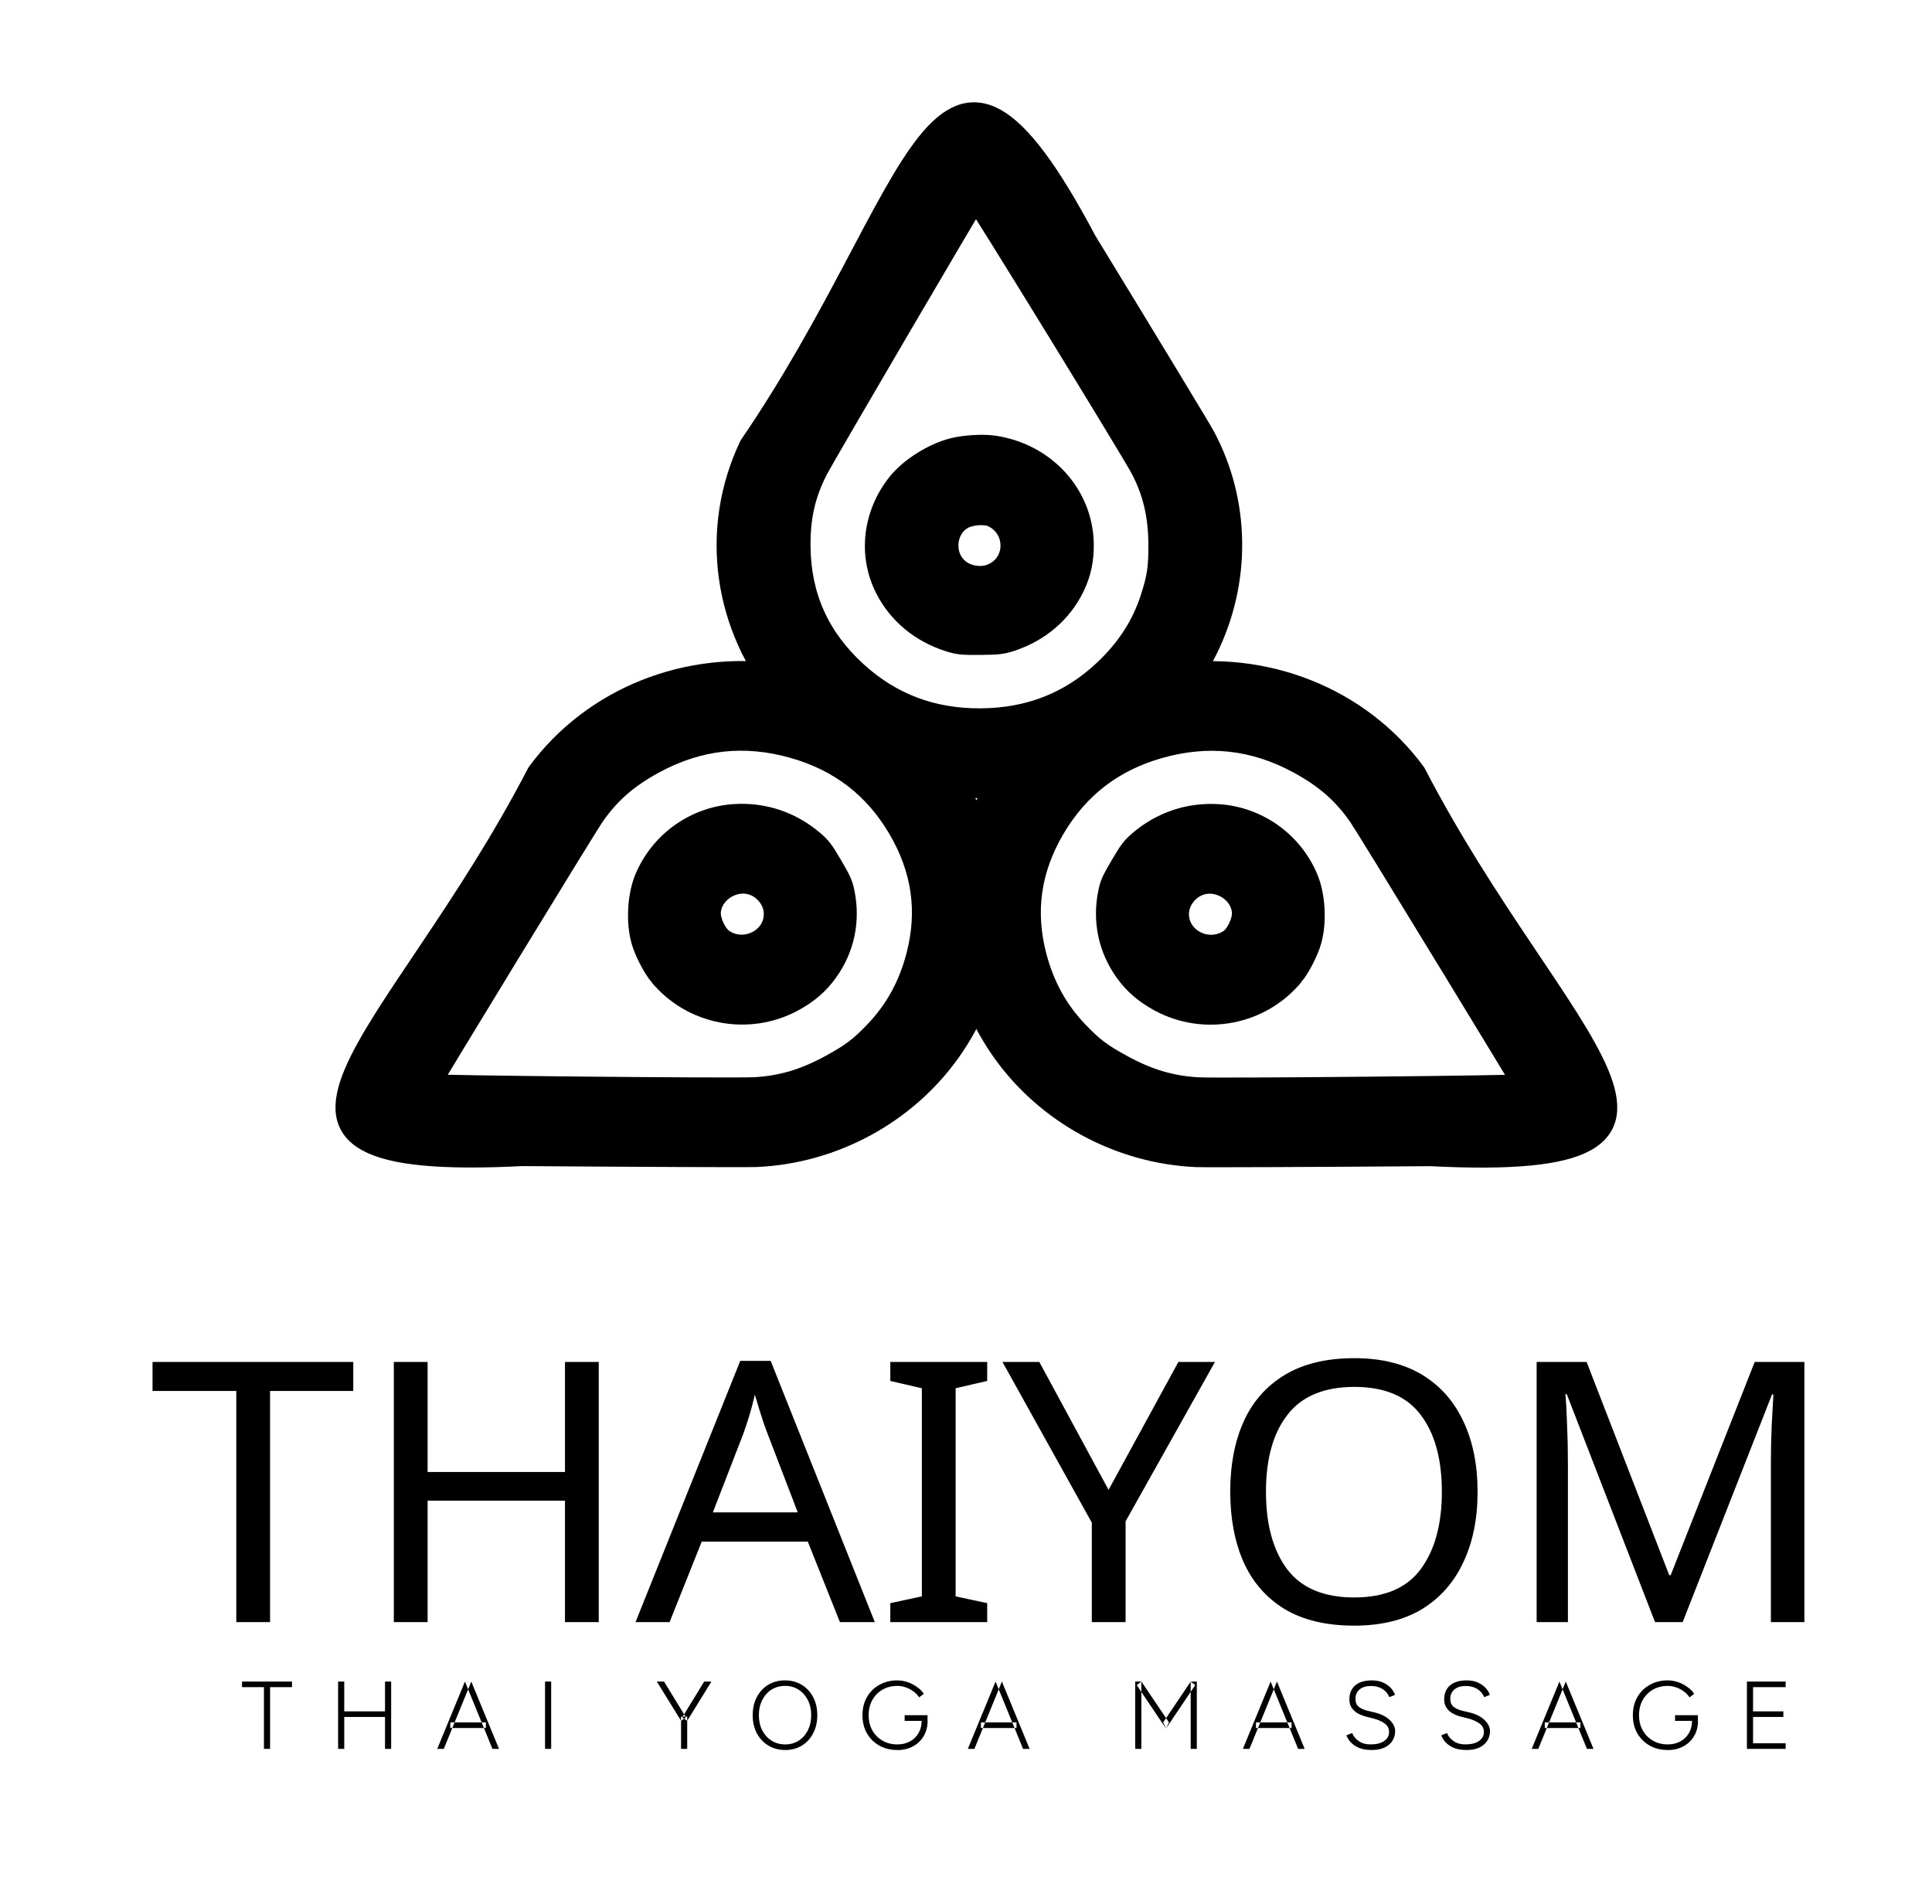
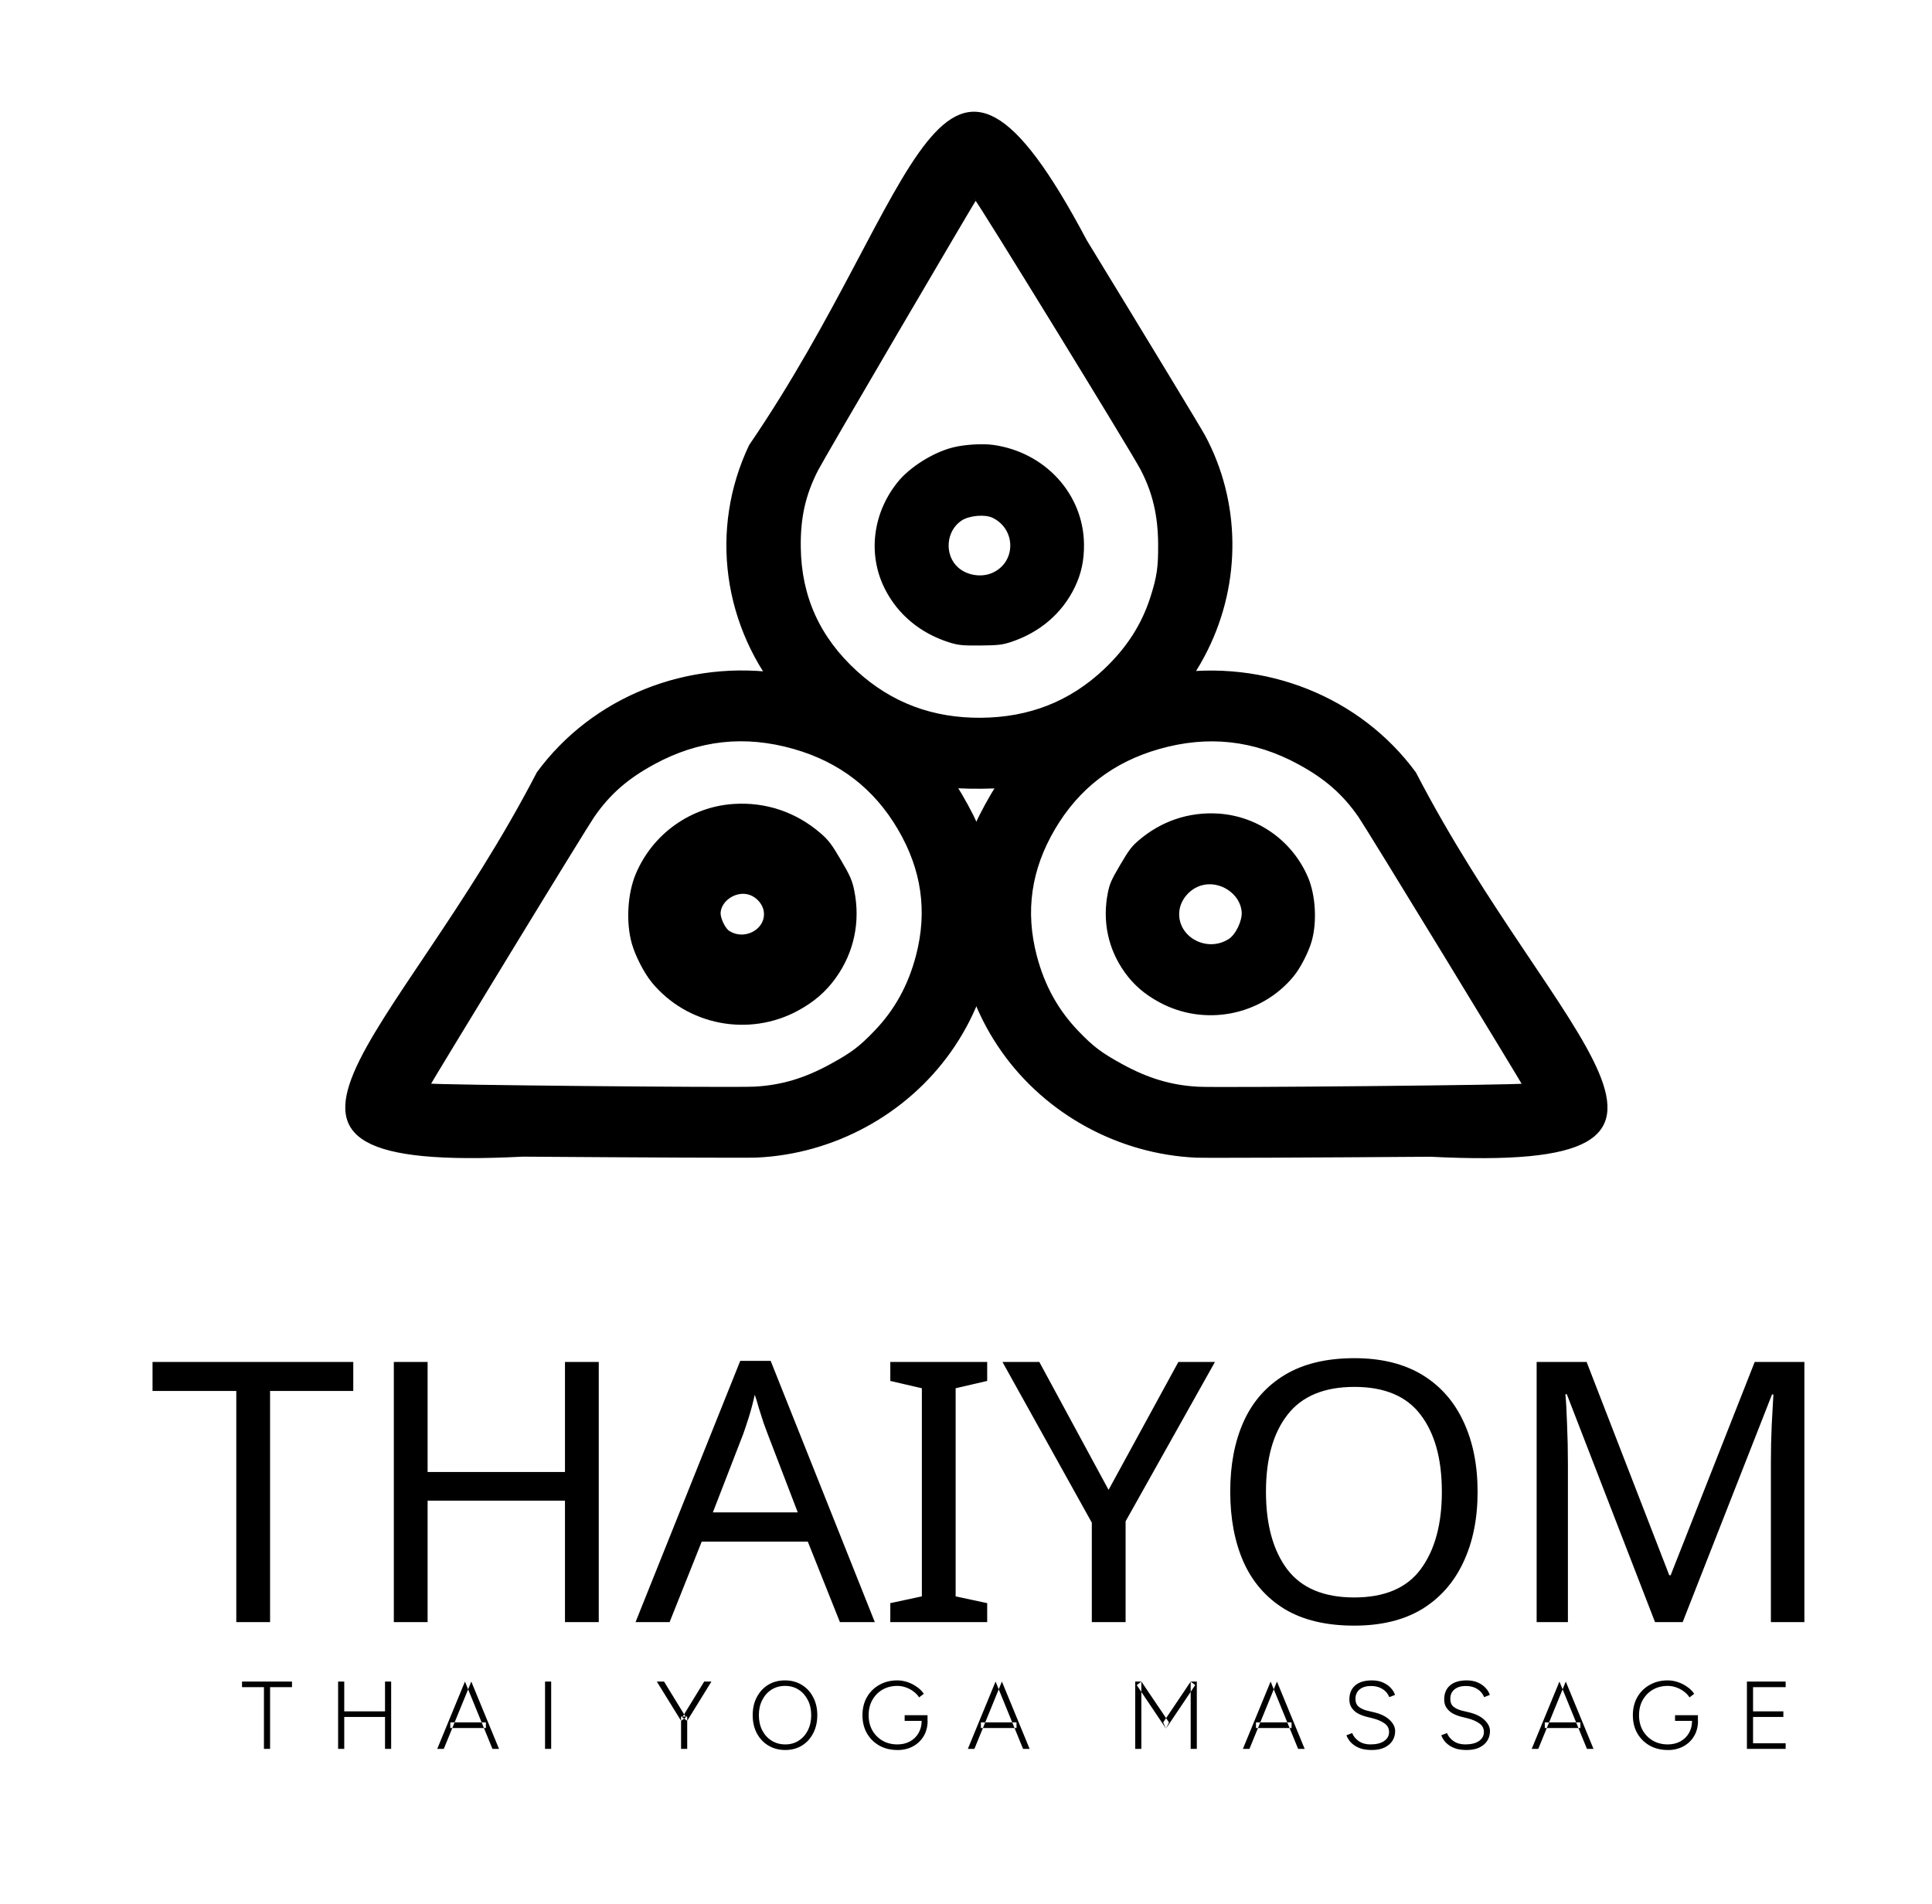
<svg xmlns="http://www.w3.org/2000/svg" width="68mm" height="67mm" viewBox="0 0 68 67" version="1.1" id="svg436">
  <defs id="defs433" />
  <g id="layer1">
    <g id="g1344" transform="translate(-32.42683,-1.787339)">
-       <g id="g1376" transform="translate(1.387143,-2.993044)">
-         <g id="g758" transform="matrix(0.6196267,0,0,0.6196267,1.655988,-88.96886)">
-           <text xml:space="preserve" style="font-style:normal;font-variant:normal;font-weight:normal;font-stretch:normal;font-size:20.997px;font-family:Raleway;-inkscape-font-specification:Raleway;fill:#000000;fill-rule:evenodd;stroke:none;stroke-width:1.831;stroke-dasharray:none" x="55.054" y="247.1" id="text316" transform="scale(1.014986,0.985235)">
-             <tspan id="tspan314" style="font-size:20.997px;fill:#000000;stroke:none;stroke-width:1.831" x="55.054" y="247.1">THAIYOM</tspan>
-           </text>
-           <g aria-label="THAI YOGA MASSAGE" transform="matrix(2.370821,-5.6334444e-8,5.6334444e-8,2.370821,72.41445,300.6794)" id="text747" style="font-weight:300;font-size:2.304px;font-family:Figtree;-inkscape-font-specification:'Figtree Light';letter-spacing:0.85px;fill:#000000;fill-rule:evenodd;stroke:none;stroke-width:0.467;stroke-dasharray:none">
-             <path d="m -4.218,-21.102 v -1.479 h 0.147 v 1.479 z m -0.525,-1.479 v -0.134 H -3.546 v 0.134 z" style="fill:#000000;stroke-width:0.467" id="path332" />
-             <path d="m -1.317,-21.102 v -1.613 h 0.147 v 1.613 z m -1.124,0 v -1.613 h 0.147 v 1.613 z m 0.147,-0.765 v -0.134 h 0.977 v 0.134 z" style="fill:#000000;stroke-width:0.467" id="path334" />
-             <path d="m 1.257,-21.102 -0.659,-1.613 h 0.152 l 0.664,1.613 z m -1.323,0 0.664,-1.613 h 0.152 l -0.659,1.613 z m 0.313,-0.5 v -0.134 H 1.1 v 0.134 z" style="fill:#000000;stroke-width:0.467" id="path336" />
-             <path d="m 2.517,-21.102 v -1.613 h 0.147 v 1.613 z" style="fill:#000000;stroke-width:0.467" id="path338" />
-             <path d="m 5.923,-21.775 -0.118,-0.083 0.525,-0.857 h 0.173 z m -0.147,0.673 v -0.774 h 0.147 v 0.774 z m 0,-0.673 -0.581,-0.94 h 0.173 l 0.525,0.857 z" style="fill:#000000;stroke-width:0.467" id="path340" />
-             <path d="m 8.274,-21.075 q -0.228,0 -0.406,-0.106 -0.175,-0.106 -0.277,-0.295 -0.099,-0.189 -0.099,-0.433 0,-0.247 0.099,-0.433 0.099,-0.189 0.272,-0.295 0.175,-0.106 0.403,-0.106 0.228,0 0.403,0.108 0.175,0.106 0.272,0.295 0.099,0.187 0.099,0.431 0,0.244 -0.099,0.433 -0.097,0.189 -0.27,0.295 -0.173,0.106 -0.399,0.106 z m 0,-0.134 q 0.182,0 0.32,-0.09 0.141,-0.09 0.219,-0.247 0.081,-0.159 0.081,-0.364 0,-0.205 -0.081,-0.362 -0.081,-0.159 -0.221,-0.249 -0.141,-0.09 -0.325,-0.09 -0.182,0 -0.325,0.09 -0.141,0.09 -0.221,0.249 -0.081,0.157 -0.081,0.362 0,0.205 0.081,0.364 0.081,0.157 0.224,0.247 0.145,0.09 0.33,0.09 z" style="fill:#000000;stroke-width:0.467" id="path342" />
-             <path d="m 10.958,-21.075 q -0.244,0 -0.433,-0.106 -0.189,-0.108 -0.297,-0.295 -0.106,-0.189 -0.106,-0.431 0,-0.247 0.106,-0.433 0.108,-0.189 0.297,-0.295 0.189,-0.108 0.433,-0.108 0.122,0 0.244,0.041 0.122,0.041 0.224,0.115 0.104,0.071 0.166,0.166 l -0.113,0.085 q -0.051,-0.081 -0.136,-0.143 -0.083,-0.062 -0.184,-0.097 -0.099,-0.035 -0.2,-0.035 -0.2,0 -0.357,0.09 -0.154,0.09 -0.244,0.249 -0.088,0.157 -0.088,0.364 0,0.203 0.088,0.362 0.09,0.157 0.244,0.247 0.157,0.09 0.357,0.09 0.168,0 0.3,-0.071 0.131,-0.071 0.205,-0.198 0.076,-0.129 0.076,-0.295 h 0.143 q 0,0.203 -0.092,0.362 -0.092,0.157 -0.256,0.247 -0.164,0.09 -0.376,0.09 z m 0.175,-0.698 v -0.136 h 0.548 v 0.136 h -0.065 z" style="fill:#000000;stroke-width:0.467" id="path344" />
-             <path d="m 13.97,-21.102 -0.659,-1.613 h 0.152 l 0.664,1.613 z m -1.323,0 0.664,-1.613 h 0.152 l -0.659,1.613 z m 0.313,-0.5 v -0.134 h 0.853 v 0.134 z" style="fill:#000000;stroke-width:0.467" id="path346" />
-             <path d="m 17.394,-21.588 -0.7,-1.042 0.053,-0.041 0.058,-0.044 0.661,0.979 z m -0.737,0.486 v -1.613 h 0.147 v 1.613 z m 0.737,-0.486 -0.067,-0.147 0.659,-0.979 0.058,0.044 0.051,0.039 z m 0.592,0.486 v -1.613 h 0.147 v 1.613 z" style="fill:#000000;stroke-width:0.467" id="path348" />
-             <path d="m 20.56,-21.102 -0.659,-1.613 h 0.152 l 0.664,1.613 z m -1.323,0 0.664,-1.613 h 0.152 l -0.659,1.613 z m 0.313,-0.5 v -0.134 h 0.853 v 0.134 z" style="fill:#000000;stroke-width:0.467" id="path350" />
-             <path d="m 22.326,-21.075 q -0.136,0 -0.24,-0.028 -0.101,-0.03 -0.175,-0.081 -0.074,-0.051 -0.122,-0.113 -0.046,-0.062 -0.071,-0.131 l 0.138,-0.053 q 0.039,0.108 0.154,0.191 0.115,0.081 0.281,0.081 0.212,0 0.33,-0.081 0.118,-0.083 0.118,-0.217 0,-0.129 -0.108,-0.205 -0.108,-0.078 -0.281,-0.122 l -0.164,-0.041 q -0.106,-0.028 -0.198,-0.078 -0.09,-0.053 -0.145,-0.134 -0.055,-0.081 -0.055,-0.198 0,-0.217 0.138,-0.336 0.138,-0.122 0.403,-0.122 0.159,0 0.274,0.055 0.115,0.053 0.184,0.134 0.071,0.078 0.094,0.159 l -0.136,0.053 q -0.051,-0.127 -0.166,-0.196 -0.113,-0.071 -0.274,-0.071 -0.171,0 -0.272,0.083 -0.099,0.083 -0.099,0.224 0,0.127 0.078,0.191 0.078,0.062 0.205,0.094 l 0.164,0.039 q 0.244,0.058 0.373,0.184 0.131,0.124 0.131,0.267 0,0.122 -0.062,0.226 -0.062,0.101 -0.187,0.164 -0.124,0.062 -0.311,0.062 z" style="fill:#000000;stroke-width:0.467" id="path352" />
-             <path d="m 24.598,-21.075 q -0.136,0 -0.24,-0.028 -0.101,-0.03 -0.175,-0.081 -0.074,-0.051 -0.122,-0.113 -0.046,-0.062 -0.071,-0.131 l 0.138,-0.053 q 0.039,0.108 0.154,0.191 0.115,0.081 0.281,0.081 0.212,0 0.33,-0.081 0.118,-0.083 0.118,-0.217 0,-0.129 -0.108,-0.205 -0.108,-0.078 -0.281,-0.122 l -0.164,-0.041 q -0.106,-0.028 -0.198,-0.078 -0.09,-0.053 -0.145,-0.134 -0.055,-0.081 -0.055,-0.198 0,-0.217 0.138,-0.336 0.138,-0.122 0.403,-0.122 0.159,0 0.274,0.055 0.115,0.053 0.184,0.134 0.071,0.078 0.094,0.159 l -0.136,0.053 q -0.051,-0.127 -0.166,-0.196 -0.113,-0.071 -0.274,-0.071 -0.171,0 -0.272,0.083 -0.099,0.083 -0.099,0.224 0,0.127 0.078,0.191 0.078,0.062 0.205,0.094 l 0.164,0.039 q 0.244,0.058 0.373,0.184 0.131,0.124 0.131,0.267 0,0.122 -0.062,0.226 -0.062,0.101 -0.187,0.164 -0.124,0.062 -0.311,0.062 z" style="fill:#000000;stroke-width:0.467" id="path354" />
-             <path d="m 27.48,-21.102 -0.659,-1.613 h 0.152 l 0.664,1.613 z m -1.323,0 0.664,-1.613 h 0.152 l -0.659,1.613 z m 0.313,-0.5 v -0.134 h 0.853 v 0.134 z" style="fill:#000000;stroke-width:0.467" id="path356" />
-             <path d="m 29.416,-21.075 q -0.244,0 -0.433,-0.106 -0.189,-0.108 -0.297,-0.295 -0.106,-0.189 -0.106,-0.431 0,-0.247 0.106,-0.433 0.108,-0.189 0.297,-0.295 0.189,-0.108 0.433,-0.108 0.122,0 0.244,0.041 0.122,0.041 0.224,0.115 0.104,0.071 0.166,0.166 l -0.113,0.085 q -0.051,-0.081 -0.136,-0.143 -0.083,-0.062 -0.184,-0.097 -0.099,-0.035 -0.2,-0.035 -0.2,0 -0.357,0.09 -0.154,0.09 -0.244,0.249 -0.088,0.157 -0.088,0.364 0,0.203 0.088,0.362 0.09,0.157 0.244,0.247 0.157,0.09 0.357,0.09 0.168,0 0.3,-0.071 0.131,-0.071 0.205,-0.198 0.076,-0.129 0.076,-0.295 h 0.143 q 0,0.203 -0.092,0.362 -0.092,0.157 -0.256,0.247 -0.164,0.09 -0.376,0.09 z m 0.175,-0.698 v -0.136 h 0.548 v 0.136 h -0.065 z" style="fill:#000000;stroke-width:0.467" id="path358" />
-             <path d="m 31.313,-21.102 v -1.613 h 0.147 v 1.613 z m 0.147,0 v -0.134 h 0.781 v 0.134 z m 0,-0.765 v -0.134 h 0.726 v 0.134 z m 0,-0.714 v -0.134 h 0.781 v 0.134 z" style="fill:#000000;stroke-width:0.467" id="path360" />
-           </g>
-         </g>
-         <g id="g501-6" transform="matrix(-0.3708185,-0.6303025,-0.6536394,0.3575791,70.35229,51.60325)" style="fill:#000000;fill-opacity:1;stroke:#000000;stroke-width:0.977;stroke-dasharray:none;stroke-opacity:1">
-           <g id="g2764" transform="translate(10.23286,-5.377526)" style="fill:#000000;fill-opacity:1;stroke:#000000;stroke-width:0.977;stroke-dasharray:none;stroke-opacity:1">
-             <g id="g497" transform="matrix(-0.8583664,-0.5130371,-0.5130371,0.8583664,22.79058,-15.68914)" style="fill:#000000;fill-opacity:1;stroke:#000000;stroke-width:0.977;stroke-dasharray:none;stroke-opacity:1">
-               <g id="g501" transform="rotate(-90,16.00188,15.29129)" style="fill:#000000;fill-opacity:1;stroke:#000000;stroke-width:0.977;stroke-dasharray:none;stroke-opacity:1">
-                 <path style="fill:#000000;fill-opacity:1;fill-rule:evenodd;stroke:#000000;stroke-width:14.72;stroke-dasharray:none;stroke-opacity:1" d="m 322.698,541.943 c -42.516,-73.635 -79.466,-138.146 -82.11,-143.359 -24.591,-48.476 -24.756,-107.117 -0.44,-156.819 25.223,-51.556 72.587,-87.195 129.762,-97.639 14.236,-2.6 45.711,-2.652 59.663,-0.099 43.793,8.016 81.749,30.325 108.791,63.943 42.831,53.248 51.723,125.183 23.031,186.323 C 437,579.467 425.829,748.162 322.698,541.943 Z M 455.762,477.302 c 29.954,-51.933 56.098,-97.691 58.098,-101.686 8.983,-17.94 12.688,-34.369 12.636,-56.031 -0.086,-36.23 -12.904,-66.32 -38.933,-91.396 -24.321,-23.43 -53.347,-35.048 -87.564,-35.048 -34.119,0 -62.793,11.395 -87.062,34.599 -16.295,15.58 -27.209,32.764 -33.62,52.934 -4.745,14.928 -5.787,21.901 -5.816,38.91 -0.036,21.198 3.653,37.987 12.086,54.994 6.829,13.773 114.234,198.771 114.947,197.988 0.421,-0.463 25.274,-43.332 55.228,-95.265 z" id="path491" transform="matrix(0.0664,0,0,0.0664,-10.56,-10.56)" />
-                 <path style="fill:#000000;fill-opacity:1;fill-rule:evenodd;stroke:#000000;stroke-width:14.72;stroke-dasharray:none;stroke-opacity:1" d="m 389.661,392.675 c -36.243,-5.604 -62.808,-36.225 -62.957,-72.571 -0.049,-11.876 2.086,-21.731 6.857,-31.649 8.96,-18.629 24.571,-32.284 44.65,-39.054 6.261,-2.111 9.267,-2.449 21.79,-2.449 12.522,0 15.529,0.338 21.79,2.449 20.078,6.77 35.69,20.425 44.65,39.054 11.999,24.947 8.369,54.971 -9.376,77.555 -8.644,11.001 -25.055,21.533 -39.081,25.082 -8.003,2.025 -20.832,2.742 -28.322,1.584 z m 23.014,-54.302 c 11.406,-7.65 12.822,-25.641 2.761,-35.076 -6.223,-5.836 -16.223,-7.671 -24.029,-4.41 -17.69,7.39 -18.287,32.545 -0.981,41.363 5.442,2.773 16.737,1.82 22.25,-1.877 z" id="path493" transform="matrix(0.0664,0,0,0.0664,-10.56,-10.56)" />
-               </g>
-             </g>
-             <g id="g497-6" transform="matrix(-0.8583664,-0.5130371,-0.5130371,0.8583664,48.49128,-25.05132)" style="fill:#000000;fill-opacity:1;stroke:#000000;stroke-width:0.977;stroke-dasharray:none;stroke-opacity:1">
-               <path style="fill:#000000;fill-opacity:1;fill-rule:evenodd;stroke:#000000;stroke-width:0.977;stroke-dasharray:none;stroke-opacity:1" d="m 7.433,10.925 c 4.893,2.817 9.162,5.295 9.488,5.507 3.026,1.968 4.986,5.332 5.242,8.997 0.266,3.802 -1.271,7.425 -4.209,9.928 -0.732,0.623 -2.539,1.673 -3.425,1.99 C 11.745,38.344 8.822,38.324 6.15,37.292 1.917,35.657 -0.987,31.819 -1.372,27.351 -0.384,12.571 -5.354,2.506 7.433,10.925 Z m -5.496,8.141 c 0.006,3.981 0.026,7.48 0.044,7.776 0.081,1.33 0.414,2.397 1.138,3.64 1.21,2.079 2.948,3.382 5.278,3.957 2.177,0.537 4.232,0.239 6.198,-0.899 1.961,-1.135 3.229,-2.744 3.852,-4.884 0.418,-1.437 0.474,-2.788 0.171,-4.16 -0.224,-1.016 -0.396,-1.451 -0.96,-2.43 -0.703,-1.219 -1.474,-2.061 -2.524,-2.758 -0.851,-0.564 -13.177,-7.622 -13.192,-7.554 -0.009,0.041 -0.011,3.331 -0.005,7.312 z" id="path491-8" />
-               <path style="fill:#000000;fill-opacity:1;fill-rule:evenodd;stroke:#000000;stroke-width:0.977;stroke-dasharray:none;stroke-opacity:1" d="m 8.551,21.731 c 2.269,-0.884 4.814,-0.008 6.032,2.076 0.398,0.681 0.603,1.318 0.659,2.047 0.105,1.369 -0.338,2.673 -1.267,3.73 -0.29,0.33 -0.451,0.449 -1.171,0.866 -0.72,0.417 -0.904,0.497 -1.334,0.584 -1.379,0.279 -2.73,0.014 -3.865,-0.759 C 6.086,29.24 5.296,27.394 5.564,25.505 5.695,24.586 6.288,23.435 6.976,22.764 7.368,22.381 8.082,21.913 8.551,21.731 Z M 9.034,25.617 c -0.401,0.819 0.116,1.9 1.008,2.107 0.552,0.128 1.187,-0.099 1.528,-0.546 0.771,-1.013 -0.032,-2.479 -1.32,-2.41 -0.405,0.022 -1.022,0.452 -1.216,0.848 z" id="path493-7" />
-             </g>
-             <path style="fill:#000000;fill-opacity:1;fill-rule:evenodd;stroke:#000000;stroke-width:14.72;stroke-dasharray:none;stroke-opacity:1" d="m 322.698,541.943 c -42.516,-73.635 -79.466,-138.146 -82.11,-143.359 -24.591,-48.476 -24.756,-107.117 -0.44,-156.819 25.223,-51.556 72.587,-87.195 129.762,-97.639 14.236,-2.6 45.711,-2.652 59.663,-0.099 43.793,8.016 81.749,30.325 108.791,63.943 42.831,53.248 51.723,125.183 23.031,186.323 C 437,579.467 425.829,748.162 322.698,541.943 Z M 455.762,477.302 c 29.954,-51.933 56.098,-97.691 58.098,-101.686 8.983,-17.94 12.688,-34.369 12.636,-56.031 -0.086,-36.23 -12.904,-66.32 -38.933,-91.396 -24.321,-23.43 -53.347,-35.048 -87.564,-35.048 -34.119,0 -62.793,11.395 -87.062,34.599 -16.295,15.58 -27.209,32.764 -33.62,52.934 -4.745,14.928 -5.787,21.901 -5.816,38.91 -0.036,21.198 3.653,37.987 12.086,54.994 6.829,13.773 114.234,198.771 114.947,197.988 0.421,-0.463 25.274,-43.332 55.228,-95.265 z" id="path491-06" transform="matrix(0.0664,0,0,0.0664,-10.56,-10.56)" />
-             <path style="fill:#000000;fill-opacity:1;fill-rule:evenodd;stroke:#000000;stroke-width:14.72;stroke-dasharray:none;stroke-opacity:1" d="m 389.661,392.675 c -36.243,-5.604 -62.808,-36.225 -62.957,-72.571 -0.049,-11.876 2.086,-21.731 6.857,-31.649 8.96,-18.629 24.571,-32.284 44.65,-39.054 6.261,-2.111 9.267,-2.449 21.79,-2.449 12.522,0 15.529,0.338 21.79,2.449 20.078,6.77 35.69,20.425 44.65,39.054 11.999,24.947 8.369,54.971 -9.376,77.555 -8.644,11.001 -25.055,21.533 -39.081,25.082 -8.003,2.025 -20.832,2.742 -28.322,1.584 z m 23.014,-54.302 c 11.406,-7.65 12.822,-25.641 2.761,-35.076 -6.223,-5.836 -16.223,-7.671 -24.029,-4.41 -17.69,7.39 -18.287,32.545 -0.981,41.363 5.442,2.773 16.737,1.82 22.25,-1.877 z" id="path493-2" transform="matrix(0.0664,0,0,0.0664,-10.56,-10.56)" />
-           </g>
+       <g id="g758" transform="matrix(0.6196267,0,0,0.6196267,3.043131,-91.9619)">
+         <text xml:space="preserve" style="font-style:normal;font-variant:normal;font-weight:normal;font-stretch:normal;font-size:20.997px;font-family:Raleway;-inkscape-font-specification:Raleway;fill:#000000;fill-rule:evenodd;stroke:none;stroke-width:1.831;stroke-dasharray:none" x="55.054" y="247.1" id="text316" transform="scale(1.014986,0.985235)">
+           <tspan id="tspan314" style="font-size:20.997px;fill:#000000;stroke:none;stroke-width:1.831" x="55.054" y="247.1">THAIYOM</tspan>
+         </text>
+         <g aria-label="THAI YOGA MASSAGE" transform="matrix(2.370821,-5.6334444e-8,5.6334444e-8,2.370821,72.41445,300.6794)" id="text747" style="font-weight:300;font-size:2.304px;font-family:Figtree;-inkscape-font-specification:'Figtree Light';letter-spacing:0.85px;fill:#000000;fill-rule:evenodd;stroke:none;stroke-width:0.467;stroke-dasharray:none">
+           <path d="m -4.218,-21.102 v -1.479 h 0.147 v 1.479 z m -0.525,-1.479 v -0.134 H -3.546 v 0.134 z" style="fill:#000000;stroke-width:0.467" id="path332" />
+           <path d="m -1.317,-21.102 v -1.613 h 0.147 v 1.613 z m -1.124,0 v -1.613 h 0.147 v 1.613 z m 0.147,-0.765 v -0.134 h 0.977 v 0.134 z" style="fill:#000000;stroke-width:0.467" id="path334" />
+           <path d="m 1.257,-21.102 -0.659,-1.613 h 0.152 l 0.664,1.613 z m -1.323,0 0.664,-1.613 h 0.152 l -0.659,1.613 z m 0.313,-0.5 v -0.134 H 1.1 v 0.134 z" style="fill:#000000;stroke-width:0.467" id="path336" />
+           <path d="m 2.517,-21.102 v -1.613 h 0.147 v 1.613 z" style="fill:#000000;stroke-width:0.467" id="path338" />
+           <path d="m 5.923,-21.775 -0.118,-0.083 0.525,-0.857 h 0.173 z m -0.147,0.673 v -0.774 h 0.147 v 0.774 z m 0,-0.673 -0.581,-0.94 h 0.173 l 0.525,0.857 z" style="fill:#000000;stroke-width:0.467" id="path340" />
+           <path d="m 8.274,-21.075 q -0.228,0 -0.406,-0.106 -0.175,-0.106 -0.277,-0.295 -0.099,-0.189 -0.099,-0.433 0,-0.247 0.099,-0.433 0.099,-0.189 0.272,-0.295 0.175,-0.106 0.403,-0.106 0.228,0 0.403,0.108 0.175,0.106 0.272,0.295 0.099,0.187 0.099,0.431 0,0.244 -0.099,0.433 -0.097,0.189 -0.27,0.295 -0.173,0.106 -0.399,0.106 z m 0,-0.134 q 0.182,0 0.32,-0.09 0.141,-0.09 0.219,-0.247 0.081,-0.159 0.081,-0.364 0,-0.205 -0.081,-0.362 -0.081,-0.159 -0.221,-0.249 -0.141,-0.09 -0.325,-0.09 -0.182,0 -0.325,0.09 -0.141,0.09 -0.221,0.249 -0.081,0.157 -0.081,0.362 0,0.205 0.081,0.364 0.081,0.157 0.224,0.247 0.145,0.09 0.33,0.09 z" style="fill:#000000;stroke-width:0.467" id="path342" />
+           <path d="m 10.958,-21.075 q -0.244,0 -0.433,-0.106 -0.189,-0.108 -0.297,-0.295 -0.106,-0.189 -0.106,-0.431 0,-0.247 0.106,-0.433 0.108,-0.189 0.297,-0.295 0.189,-0.108 0.433,-0.108 0.122,0 0.244,0.041 0.122,0.041 0.224,0.115 0.104,0.071 0.166,0.166 l -0.113,0.085 q -0.051,-0.081 -0.136,-0.143 -0.083,-0.062 -0.184,-0.097 -0.099,-0.035 -0.2,-0.035 -0.2,0 -0.357,0.09 -0.154,0.09 -0.244,0.249 -0.088,0.157 -0.088,0.364 0,0.203 0.088,0.362 0.09,0.157 0.244,0.247 0.157,0.09 0.357,0.09 0.168,0 0.3,-0.071 0.131,-0.071 0.205,-0.198 0.076,-0.129 0.076,-0.295 h 0.143 q 0,0.203 -0.092,0.362 -0.092,0.157 -0.256,0.247 -0.164,0.09 -0.376,0.09 z m 0.175,-0.698 v -0.136 h 0.548 v 0.136 h -0.065 z" style="fill:#000000;stroke-width:0.467" id="path344" />
+           <path d="m 13.97,-21.102 -0.659,-1.613 h 0.152 l 0.664,1.613 z m -1.323,0 0.664,-1.613 h 0.152 l -0.659,1.613 z m 0.313,-0.5 v -0.134 h 0.853 v 0.134 z" style="fill:#000000;stroke-width:0.467" id="path346" />
+           <path d="m 17.394,-21.588 -0.7,-1.042 0.053,-0.041 0.058,-0.044 0.661,0.979 z m -0.737,0.486 v -1.613 h 0.147 v 1.613 z m 0.737,-0.486 -0.067,-0.147 0.659,-0.979 0.058,0.044 0.051,0.039 z m 0.592,0.486 v -1.613 h 0.147 v 1.613 z" style="fill:#000000;stroke-width:0.467" id="path348" />
+           <path d="m 20.56,-21.102 -0.659,-1.613 h 0.152 l 0.664,1.613 z m -1.323,0 0.664,-1.613 h 0.152 l -0.659,1.613 z m 0.313,-0.5 v -0.134 h 0.853 v 0.134 z" style="fill:#000000;stroke-width:0.467" id="path350" />
+           <path d="m 22.326,-21.075 q -0.136,0 -0.24,-0.028 -0.101,-0.03 -0.175,-0.081 -0.074,-0.051 -0.122,-0.113 -0.046,-0.062 -0.071,-0.131 l 0.138,-0.053 q 0.039,0.108 0.154,0.191 0.115,0.081 0.281,0.081 0.212,0 0.33,-0.081 0.118,-0.083 0.118,-0.217 0,-0.129 -0.108,-0.205 -0.108,-0.078 -0.281,-0.122 l -0.164,-0.041 q -0.106,-0.028 -0.198,-0.078 -0.09,-0.053 -0.145,-0.134 -0.055,-0.081 -0.055,-0.198 0,-0.217 0.138,-0.336 0.138,-0.122 0.403,-0.122 0.159,0 0.274,0.055 0.115,0.053 0.184,0.134 0.071,0.078 0.094,0.159 l -0.136,0.053 q -0.051,-0.127 -0.166,-0.196 -0.113,-0.071 -0.274,-0.071 -0.171,0 -0.272,0.083 -0.099,0.083 -0.099,0.224 0,0.127 0.078,0.191 0.078,0.062 0.205,0.094 l 0.164,0.039 q 0.244,0.058 0.373,0.184 0.131,0.124 0.131,0.267 0,0.122 -0.062,0.226 -0.062,0.101 -0.187,0.164 -0.124,0.062 -0.311,0.062 z" style="fill:#000000;stroke-width:0.467" id="path352" />
+           <path d="m 24.598,-21.075 q -0.136,0 -0.24,-0.028 -0.101,-0.03 -0.175,-0.081 -0.074,-0.051 -0.122,-0.113 -0.046,-0.062 -0.071,-0.131 l 0.138,-0.053 q 0.039,0.108 0.154,0.191 0.115,0.081 0.281,0.081 0.212,0 0.33,-0.081 0.118,-0.083 0.118,-0.217 0,-0.129 -0.108,-0.205 -0.108,-0.078 -0.281,-0.122 l -0.164,-0.041 q -0.106,-0.028 -0.198,-0.078 -0.09,-0.053 -0.145,-0.134 -0.055,-0.081 -0.055,-0.198 0,-0.217 0.138,-0.336 0.138,-0.122 0.403,-0.122 0.159,0 0.274,0.055 0.115,0.053 0.184,0.134 0.071,0.078 0.094,0.159 l -0.136,0.053 q -0.051,-0.127 -0.166,-0.196 -0.113,-0.071 -0.274,-0.071 -0.171,0 -0.272,0.083 -0.099,0.083 -0.099,0.224 0,0.127 0.078,0.191 0.078,0.062 0.205,0.094 l 0.164,0.039 q 0.244,0.058 0.373,0.184 0.131,0.124 0.131,0.267 0,0.122 -0.062,0.226 -0.062,0.101 -0.187,0.164 -0.124,0.062 -0.311,0.062 z" style="fill:#000000;stroke-width:0.467" id="path354" />
+           <path d="m 27.48,-21.102 -0.659,-1.613 h 0.152 l 0.664,1.613 z m -1.323,0 0.664,-1.613 h 0.152 l -0.659,1.613 z m 0.313,-0.5 v -0.134 h 0.853 v 0.134 z" style="fill:#000000;stroke-width:0.467" id="path356" />
+           <path d="m 29.416,-21.075 q -0.244,0 -0.433,-0.106 -0.189,-0.108 -0.297,-0.295 -0.106,-0.189 -0.106,-0.431 0,-0.247 0.106,-0.433 0.108,-0.189 0.297,-0.295 0.189,-0.108 0.433,-0.108 0.122,0 0.244,0.041 0.122,0.041 0.224,0.115 0.104,0.071 0.166,0.166 l -0.113,0.085 q -0.051,-0.081 -0.136,-0.143 -0.083,-0.062 -0.184,-0.097 -0.099,-0.035 -0.2,-0.035 -0.2,0 -0.357,0.09 -0.154,0.09 -0.244,0.249 -0.088,0.157 -0.088,0.364 0,0.203 0.088,0.362 0.09,0.157 0.244,0.247 0.157,0.09 0.357,0.09 0.168,0 0.3,-0.071 0.131,-0.071 0.205,-0.198 0.076,-0.129 0.076,-0.295 h 0.143 q 0,0.203 -0.092,0.362 -0.092,0.157 -0.256,0.247 -0.164,0.09 -0.376,0.09 z m 0.175,-0.698 v -0.136 h 0.548 v 0.136 h -0.065 z" style="fill:#000000;stroke-width:0.467" id="path358" />
+           <path d="m 31.313,-21.102 v -1.613 h 0.147 v 1.613 z m 0.147,0 v -0.134 h 0.781 v 0.134 z m 0,-0.765 v -0.134 h 0.726 v 0.134 z m 0,-0.714 v -0.134 h 0.781 v 0.134 z" style="fill:#000000;stroke-width:0.467" id="path360" />
        </g>
      </g>
+       <g id="g497" transform="matrix(0.6536394,0.3575791,-0.3708184,0.6303025,73.26374,20.26245)" style="fill:#000000;fill-opacity:1;stroke:#000000;stroke-width:0.061;stroke-dasharray:none;stroke-opacity:1">
+         <g id="g501" transform="rotate(-90,16.00188,15.29129)" style="fill:#000000;fill-opacity:1;stroke:#000000;stroke-width:0.061;stroke-dasharray:none;stroke-opacity:1">
+           <path style="fill:#000000;fill-opacity:1;fill-rule:evenodd;stroke:#000000;stroke-width:0.918;stroke-dasharray:none;stroke-opacity:1" d="m 322.698,541.943 c -42.516,-73.635 -79.466,-138.146 -82.11,-143.359 -24.591,-48.476 -24.756,-107.117 -0.44,-156.819 25.223,-51.556 72.587,-87.195 129.762,-97.639 14.236,-2.6 45.711,-2.652 59.663,-0.099 43.793,8.016 81.749,30.325 108.791,63.943 42.831,53.248 51.723,125.183 23.031,186.323 C 437,579.467 425.829,748.162 322.698,541.943 Z M 455.762,477.302 c 29.954,-51.933 56.098,-97.691 58.098,-101.686 8.983,-17.94 12.688,-34.369 12.636,-56.031 -0.086,-36.23 -12.904,-66.32 -38.933,-91.396 -24.321,-23.43 -53.347,-35.048 -87.564,-35.048 -34.119,0 -62.793,11.395 -87.062,34.599 -16.295,15.58 -27.209,32.764 -33.62,52.934 -4.745,14.928 -5.787,21.901 -5.816,38.91 -0.036,21.198 3.653,37.987 12.086,54.994 6.829,13.773 114.234,198.771 114.947,197.988 0.421,-0.463 25.274,-43.332 55.228,-95.265 z" id="path491" transform="matrix(0.0664,0,0,0.0664,-10.56,-10.56)" />
+           <path style="fill:#000000;fill-opacity:1;fill-rule:evenodd;stroke:#000000;stroke-width:0.918;stroke-dasharray:none;stroke-opacity:1" d="m 389.661,392.675 c -36.243,-5.604 -62.808,-36.225 -62.957,-72.571 -0.049,-11.876 2.086,-21.731 6.857,-31.649 8.96,-18.629 24.571,-32.284 44.65,-39.054 6.261,-2.111 9.267,-2.449 21.79,-2.449 12.522,0 15.529,0.338 21.79,2.449 20.078,6.77 35.69,20.425 44.65,39.054 11.999,24.947 8.369,54.971 -9.376,77.555 -8.644,11.001 -25.055,21.533 -39.081,25.082 -8.003,2.025 -20.832,2.742 -28.322,1.584 z m 23.014,-54.302 c 11.406,-7.65 12.822,-25.641 2.761,-35.076 -6.223,-5.836 -16.223,-7.671 -24.029,-4.41 -17.69,7.39 -18.287,32.545 -0.981,41.363 5.442,2.773 16.737,1.82 22.25,-1.877 z" id="path493" transform="matrix(0.0664,0,0,0.0664,-10.56,-10.56)" />
+         </g>
+       </g>
+       <g id="g497-6" transform="matrix(0.6536394,0.3575791,-0.3708184,0.6303025,69.85294,0.7155131)" style="fill:#000000;fill-opacity:1;stroke:#000000;stroke-width:0.061;stroke-dasharray:none;stroke-opacity:1">
+         <path style="fill:#000000;fill-opacity:1;fill-rule:evenodd;stroke:#000000;stroke-width:0.061;stroke-dasharray:none;stroke-opacity:1" d="m 7.433,10.925 c 4.893,2.817 9.162,5.295 9.488,5.507 3.026,1.968 4.986,5.332 5.242,8.997 0.266,3.802 -1.271,7.425 -4.209,9.928 -0.732,0.623 -2.539,1.673 -3.425,1.99 C 11.745,38.344 8.822,38.324 6.15,37.292 1.917,35.657 -0.987,31.819 -1.372,27.351 -0.384,12.571 -5.354,2.506 7.433,10.925 Z m -5.496,8.141 c 0.006,3.981 0.026,7.48 0.044,7.776 0.081,1.33 0.414,2.397 1.138,3.64 1.21,2.079 2.948,3.382 5.278,3.957 2.177,0.537 4.232,0.239 6.198,-0.899 1.961,-1.135 3.229,-2.744 3.852,-4.884 0.418,-1.437 0.474,-2.788 0.171,-4.16 -0.224,-1.016 -0.396,-1.451 -0.96,-2.43 -0.703,-1.219 -1.474,-2.061 -2.524,-2.758 -0.851,-0.564 -13.177,-7.622 -13.192,-7.554 -0.009,0.041 -0.011,3.331 -0.005,7.312 z" id="path491-8" />
+         <path style="fill:#000000;fill-opacity:1;fill-rule:evenodd;stroke:#000000;stroke-width:0.061;stroke-dasharray:none;stroke-opacity:1" d="m 8.551,21.731 c 2.269,-0.884 4.814,-0.008 6.032,2.076 0.398,0.681 0.603,1.318 0.659,2.047 0.105,1.369 -0.338,2.673 -1.267,3.73 -0.29,0.33 -0.451,0.449 -1.171,0.866 -0.72,0.417 -0.904,0.497 -1.334,0.584 -1.379,0.279 -2.73,0.014 -3.865,-0.759 C 6.086,29.24 5.296,27.394 5.564,25.505 5.695,24.586 6.288,23.435 6.976,22.764 7.368,22.381 8.082,21.913 8.551,21.731 Z M 9.034,25.617 c -0.401,0.819 0.116,1.9 1.008,2.107 0.552,0.128 1.187,-0.099 1.528,-0.546 0.771,-1.013 -0.032,-2.479 -1.32,-2.41 -0.405,0.022 -1.022,0.452 -1.216,0.848 z" id="path493-7" />
+       </g>
+       <path style="fill:#000000;fill-opacity:1;fill-rule:evenodd;stroke:#000000;stroke-width:0.045;stroke-dasharray:none;stroke-opacity:1" d="m 50.811,42.479 c 4.243,0.031 7.952,0.046 8.244,0.033 2.709,-0.122 5.259,-1.507 6.817,-3.705 1.617,-2.28 1.997,-5.108 1.043,-7.749 -0.238,-0.658 -1.01,-1.976 -1.465,-2.499 -1.426,-1.643 -3.329,-2.701 -5.454,-3.035 -3.366,-0.528 -6.707,0.808 -8.654,3.46 -4.974,9.603 -12.021,14.076 -0.531,13.496 z M 50.34,35.376 c 1.516,-2.487 2.859,-4.667 2.983,-4.846 0.557,-0.802 1.179,-1.347 2.121,-1.859 1.575,-0.857 3.196,-1.035 4.925,-0.541 1.616,0.462 2.835,1.401 3.677,2.833 0.84,1.428 1.052,2.899 0.642,4.465 -0.275,1.052 -0.752,1.917 -1.47,2.664 -0.531,0.553 -0.808,0.762 -1.546,1.167 -0.919,0.505 -1.739,0.749 -2.684,0.8 -0.766,0.041 -11.44,-0.061 -11.423,-0.11 0.01,-0.029 1.258,-2.087 2.775,-4.573 z" id="path491-06" />
+       <path style="fill:#000000;fill-opacity:1;fill-rule:evenodd;stroke:#000000;stroke-width:0.721;stroke-dasharray:none;stroke-opacity:1" d="m 55.641,36.133 c 1.136,1.384 3.119,1.769 4.7,0.912 0.517,-0.28 0.892,-0.603 1.205,-1.038 0.588,-0.817 0.796,-1.795 0.596,-2.796 -0.063,-0.312 -0.122,-0.446 -0.43,-0.97 -0.308,-0.524 -0.397,-0.642 -0.643,-0.854 -0.788,-0.68 -1.765,-1.009 -2.794,-0.941 -1.378,0.09 -2.592,0.955 -3.135,2.234 -0.265,0.623 -0.318,1.56 -0.126,2.231 0.109,0.383 0.394,0.937 0.629,1.223 z m 1.79,-2.252 c 0.051,-0.659 0.797,-1.145 1.454,-0.948 0.407,0.122 0.732,0.497 0.783,0.901 0.115,0.916 -0.962,1.538 -1.771,1.023 -0.254,-0.162 -0.491,-0.657 -0.466,-0.976 z" id="path493-2" />
    </g>
  </g>
</svg>
